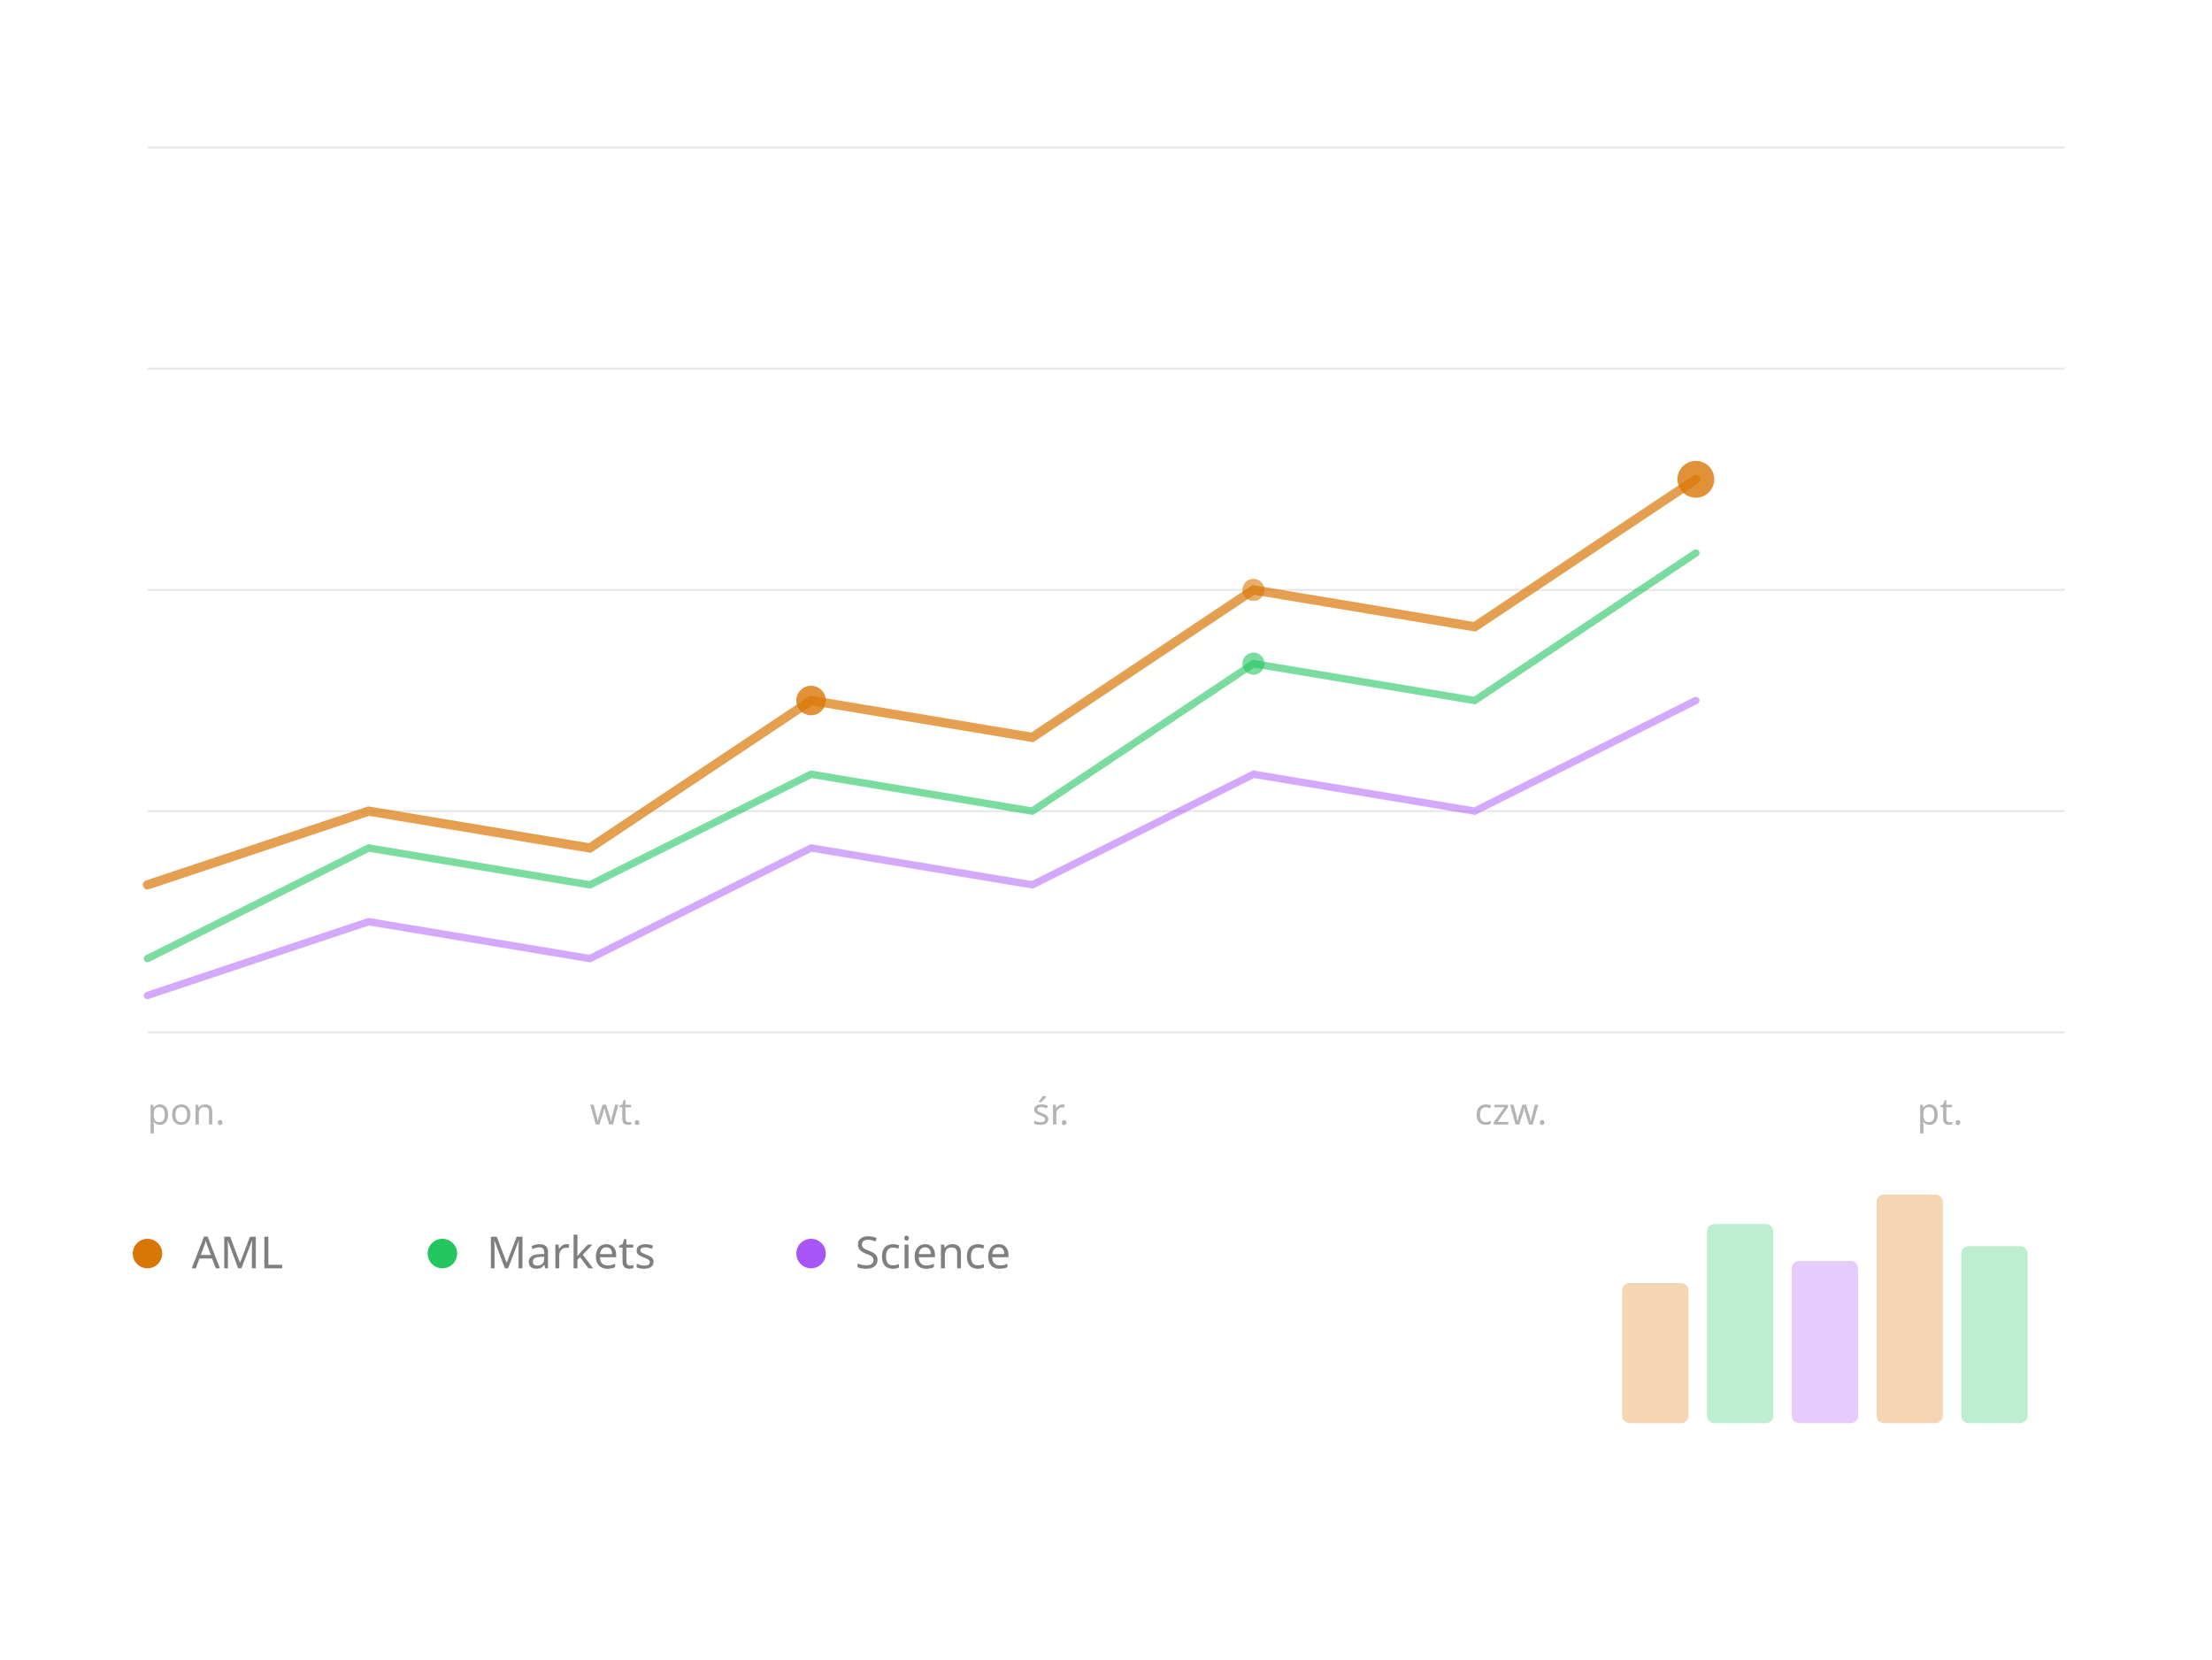
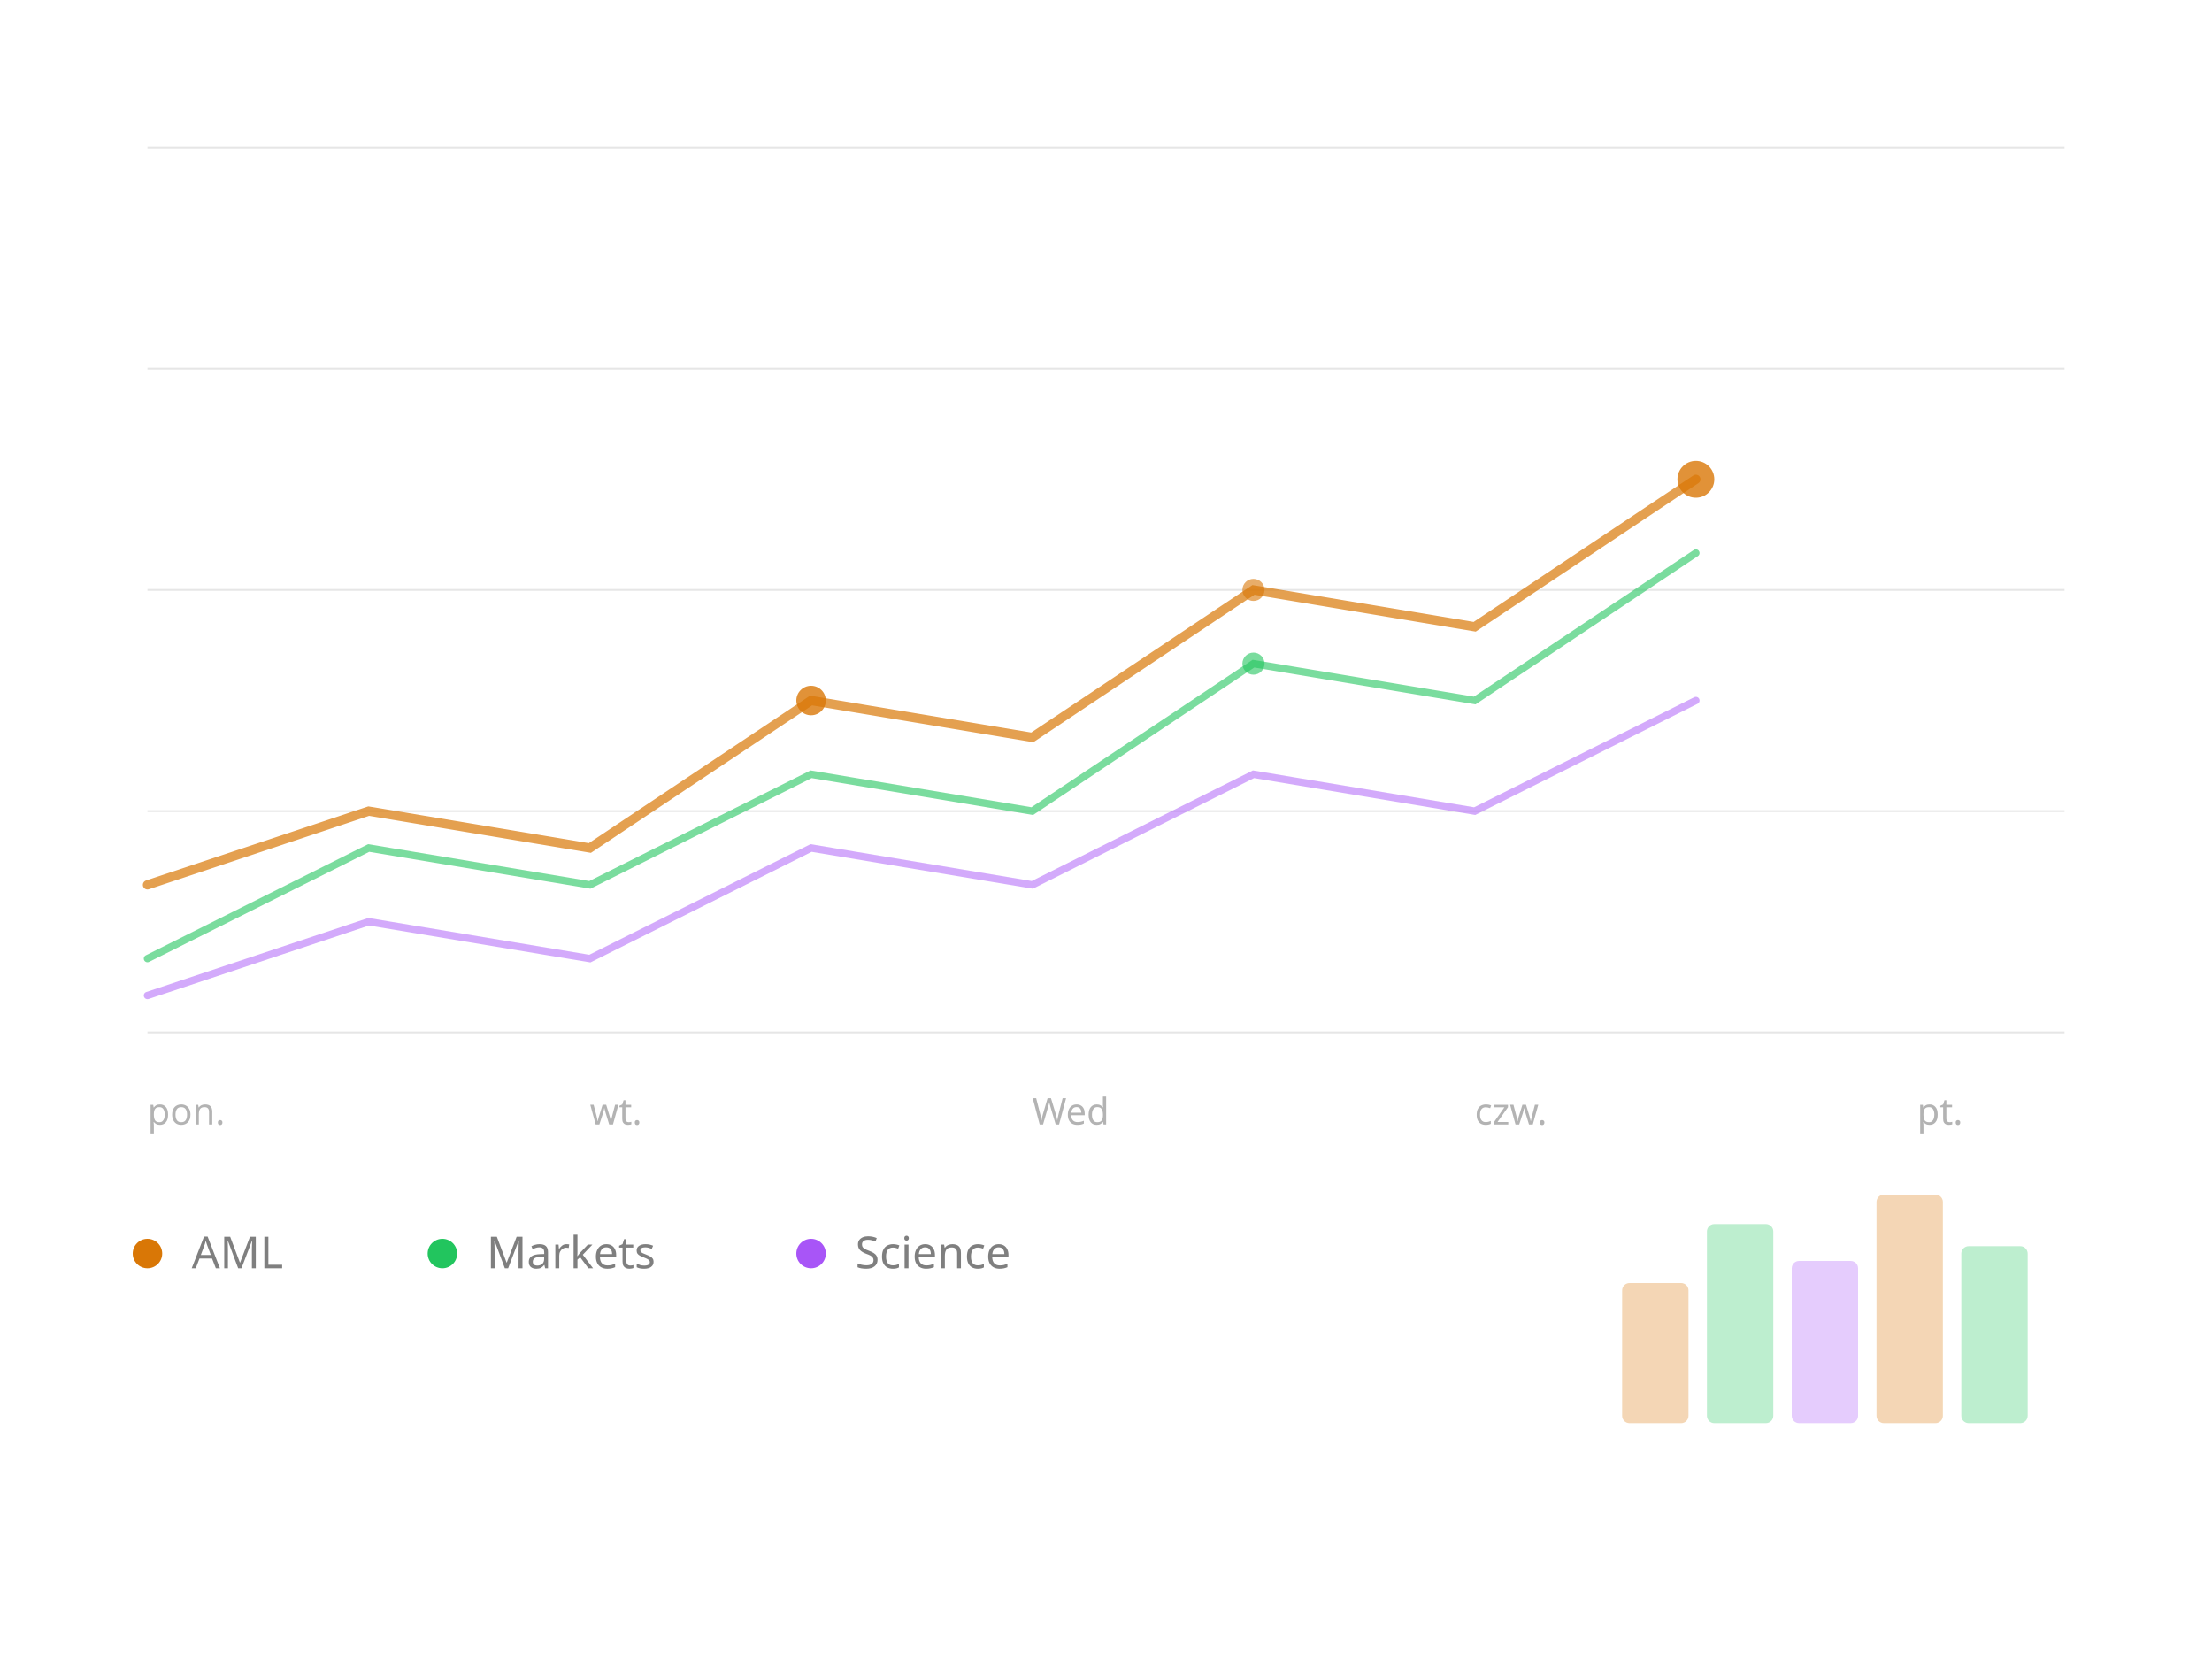
<svg xmlns="http://www.w3.org/2000/svg" viewBox="0 0 600 450" width="600" height="450">
  <g transform="translate(40, 40)">
    <line x1="0" y1="0" x2="520" y2="0" stroke="currentColor" stroke-width="0.5" opacity="0.1" />
    <line x1="0" y1="60" x2="520" y2="60" stroke="currentColor" stroke-width="0.5" opacity="0.1" />
    <line x1="0" y1="120" x2="520" y2="120" stroke="currentColor" stroke-width="0.5" opacity="0.1" />
    <line x1="0" y1="180" x2="520" y2="180" stroke="currentColor" stroke-width="0.5" opacity="0.1" />
    <line x1="0" y1="240" x2="520" y2="240" stroke="currentColor" stroke-width="0.5" opacity="0.1" />
    <polyline points="0,200 60,180 120,190 180,150 240,160 300,120 360,130 420,90" fill="none" stroke="#d97706" stroke-width="2.5" opacity="0.7" stroke-linecap="round" />
    <polyline points="0,220 60,190 120,200 180,170 240,180 300,140 360,150 420,110" fill="none" stroke="#22c55e" stroke-width="2" opacity="0.6" stroke-linecap="round" />
    <polyline points="0,230 60,210 120,220 180,190 240,200 300,170 360,180 420,150" fill="none" stroke="#a855f7" stroke-width="2" opacity="0.5" stroke-linecap="round" />
    <circle cx="180" cy="150" r="4" fill="#d97706" opacity="0.8" />
    <circle cx="300" cy="120" r="3" fill="#d97706" opacity="0.6" />
    <circle cx="420" cy="90" r="5" fill="#d97706" opacity="0.8" />
    <circle cx="300" cy="140" r="3" fill="#22c55e" opacity="0.6" />
    <text x="0" y="265" fill="currentColor" font-family="system-ui,sans-serif" font-size="10" opacity="0.3">pon.</text>
    <text x="120" y="265" fill="currentColor" font-family="system-ui,sans-serif" font-size="10" opacity="0.3">wt.</text>
-     <text x="240" y="265" fill="currentColor" font-family="system-ui,sans-serif" font-size="10" opacity="0.3">śr.</text>
+     <text x="240" y="265" fill="currentColor" font-family="system-ui,sans-serif" font-size="10" opacity="0.3">Wed</text>
    <text x="360" y="265" fill="currentColor" font-family="system-ui,sans-serif" font-size="10" opacity="0.3">czw.</text>
    <text x="480" y="265" fill="currentColor" font-family="system-ui,sans-serif" font-size="10" opacity="0.3">pt.</text>
  </g>
  <g transform="translate(40, 340)">
    <circle cx="0" cy="0" r="4" fill="#d97706" />
    <text x="12" y="4" fill="currentColor" font-family="system-ui,sans-serif" font-size="12" opacity="0.5">AML</text>
    <circle cx="80" cy="0" r="4" fill="#22c55e" />
    <text x="92" y="4" fill="currentColor" font-family="system-ui,sans-serif" font-size="12" opacity="0.5">Markets</text>
    <circle cx="180" cy="0" r="4" fill="#a855f7" />
    <text x="192" y="4" fill="currentColor" font-family="system-ui,sans-serif" font-size="12" opacity="0.5">Science</text>
  </g>
  <g transform="translate(440, 320)" opacity="0.3">
    <rect x="0" y="28" width="18" height="38" rx="2" fill="#d97706" />
    <rect x="23" y="12" width="18" height="54" rx="2" fill="#22c55e" />
    <rect x="46" y="22" width="18" height="44" rx="2" fill="#a855f7" />
    <rect x="69" y="4" width="18" height="62" rx="2" fill="#d97706" />
    <rect x="92" y="18" width="18" height="48" rx="2" fill="#22c55e" />
  </g>
</svg>
